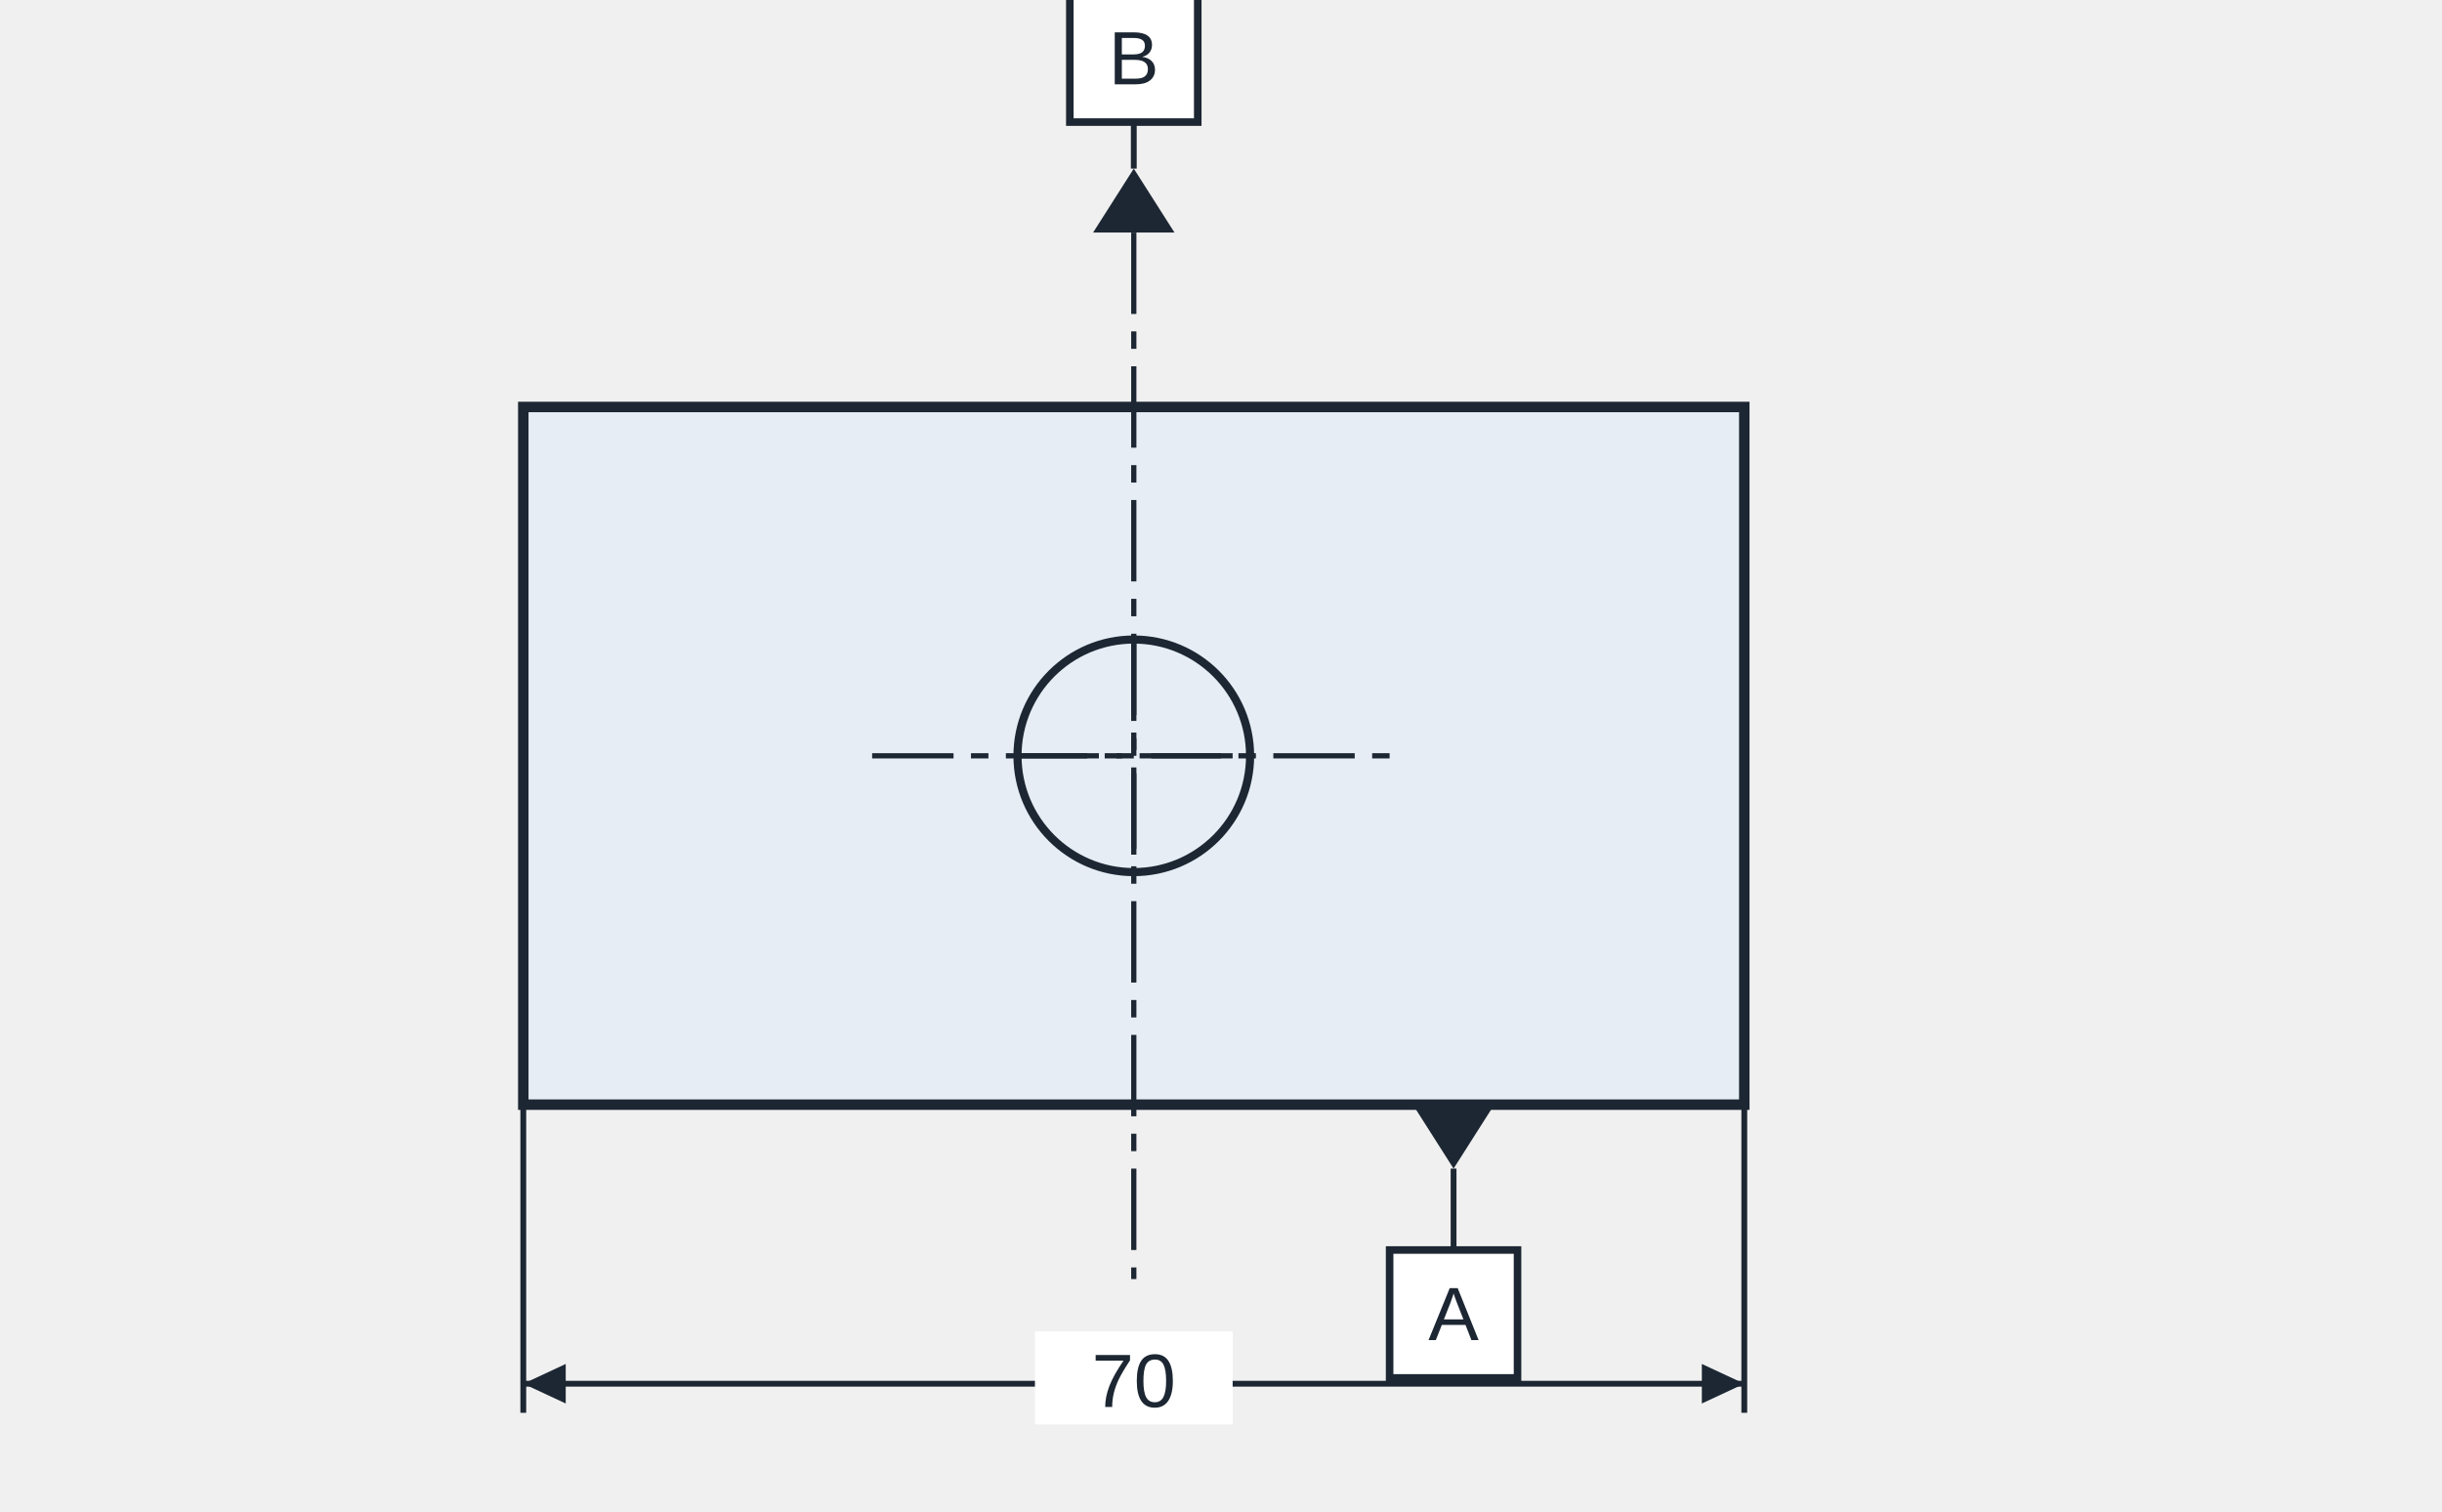
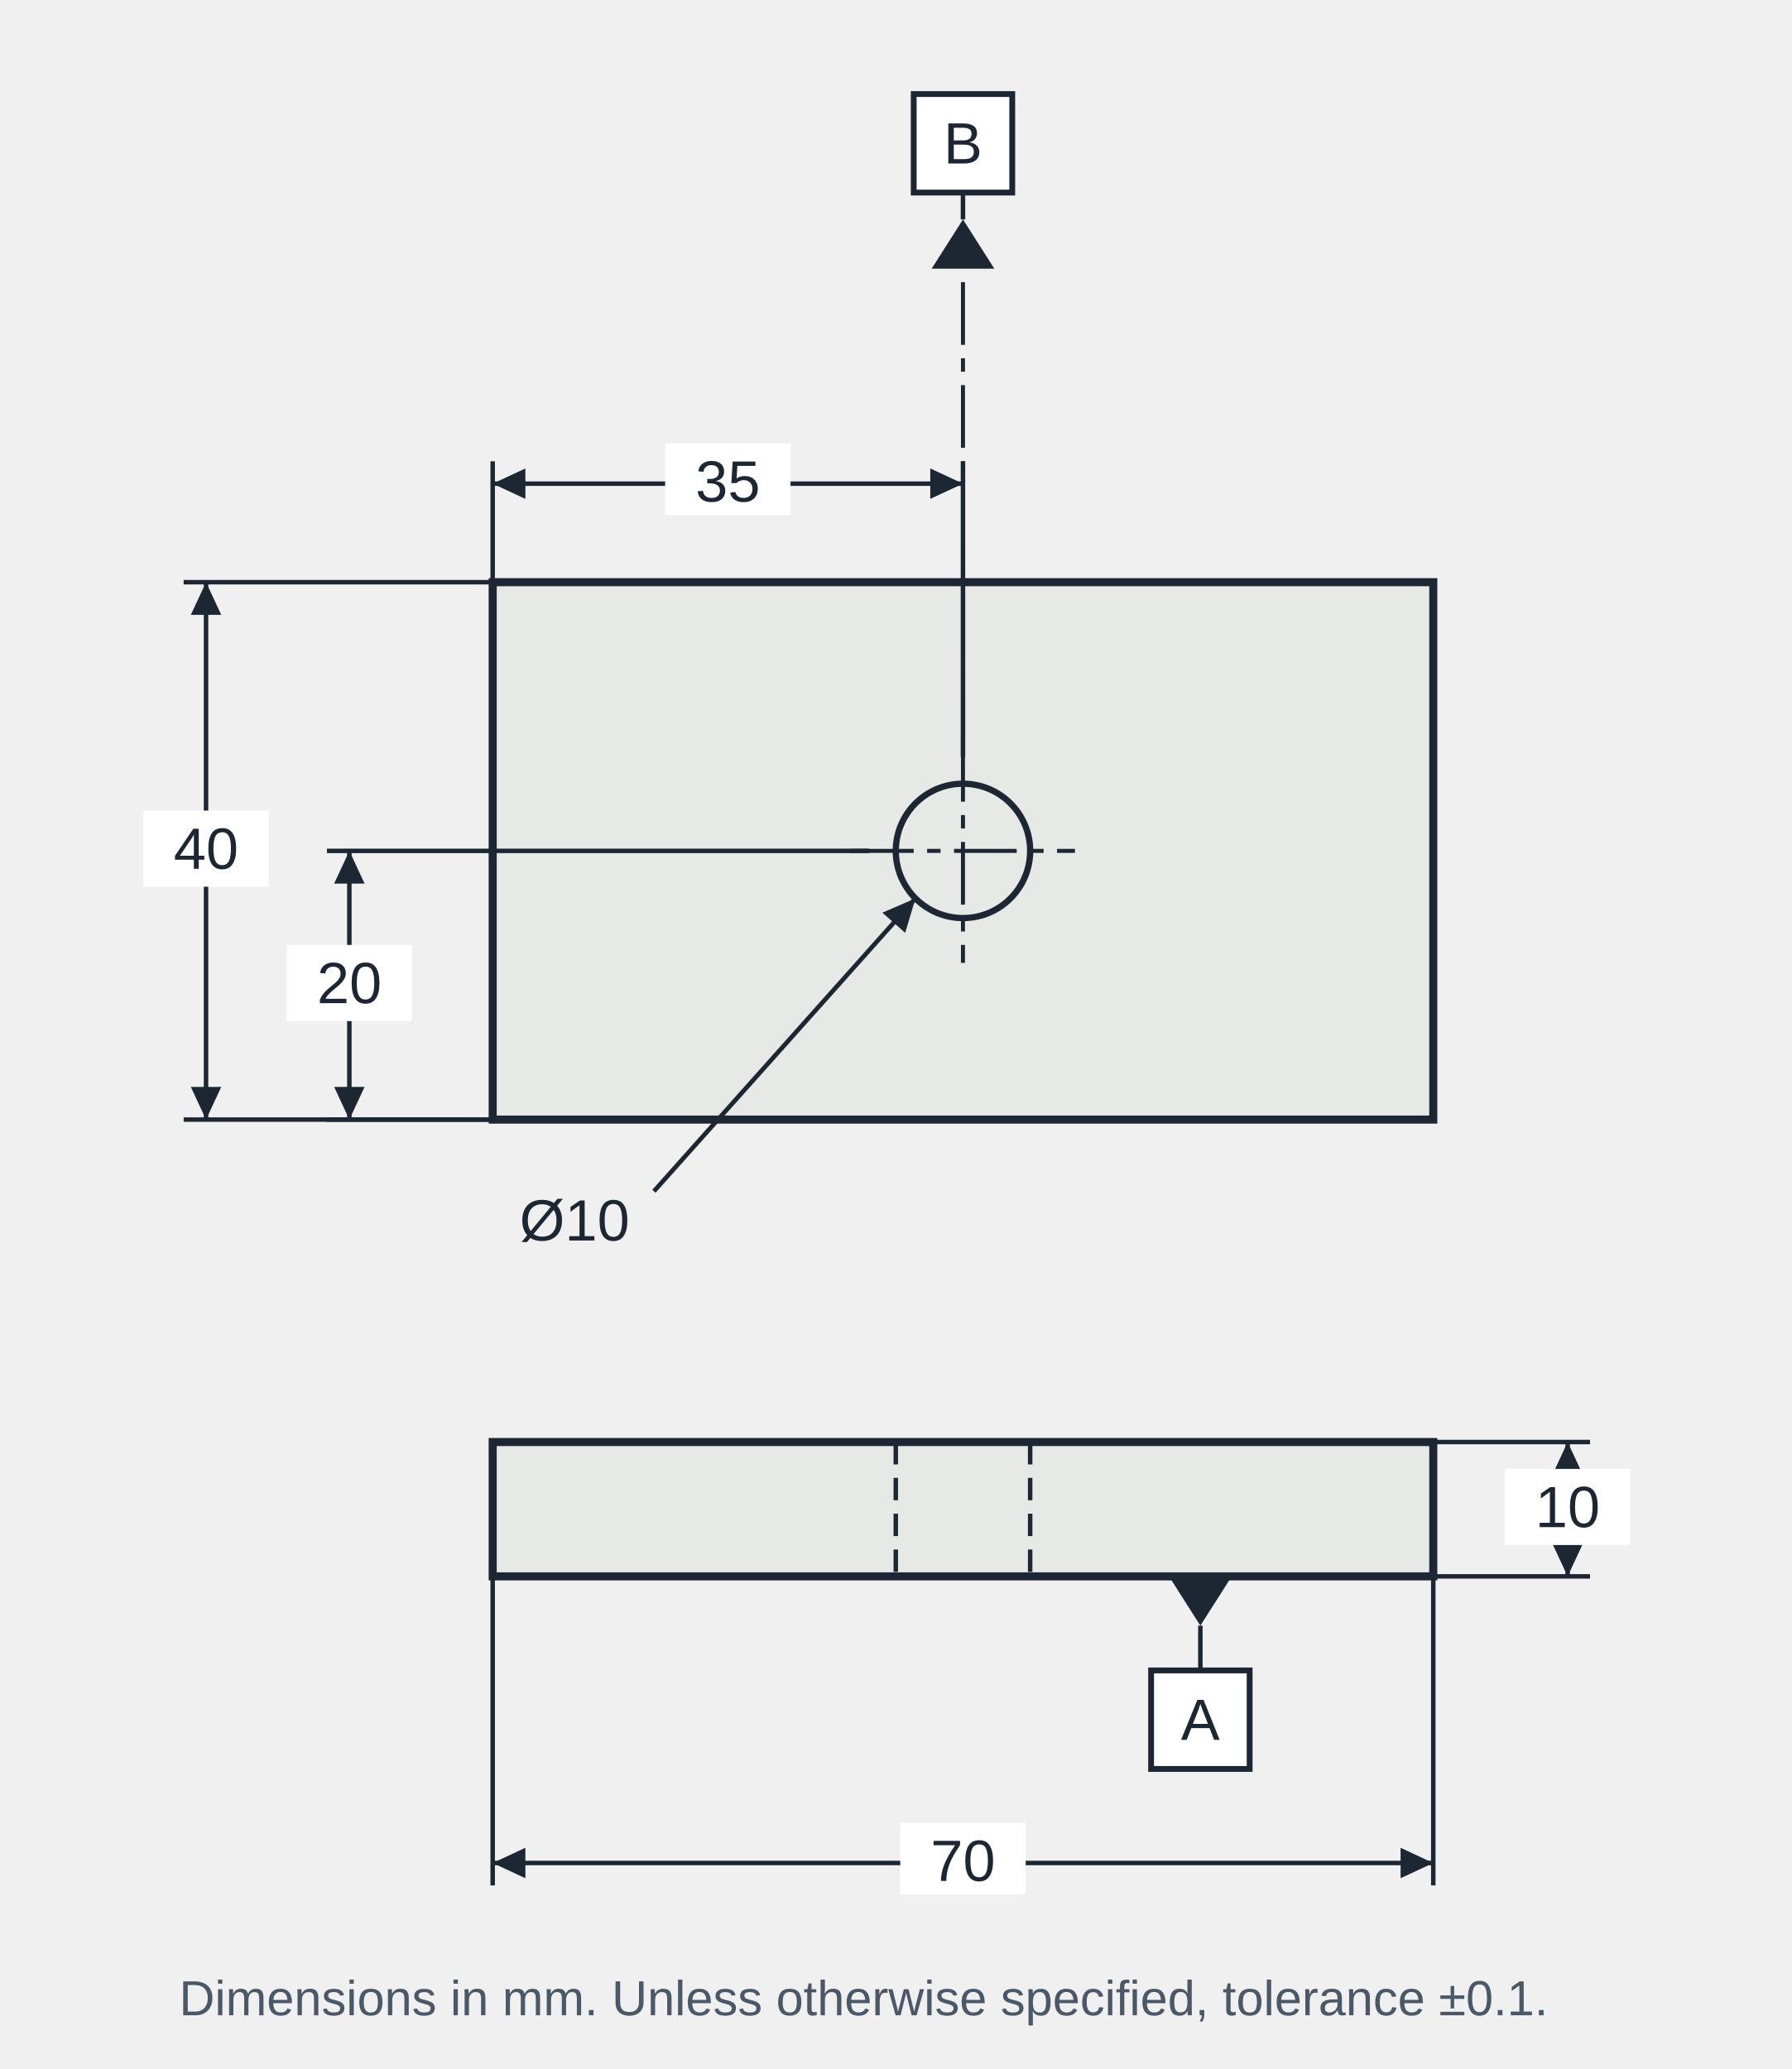
- <svg xmlns="http://www.w3.org/2000/svg" viewBox="0 0 420 260" role="img" aria-label="Plate with a hole; datum feature symbol B is attached to the hole's center line">
+ <svg xmlns="http://www.w3.org/2000/svg" viewBox="0 0 400 462" role="img" aria-label="Plate with a 10 mm hole; datum feature symbol B is attached to the end of the hole's center line">
  <style>
- .d-part{fill:#e6edf5;stroke:#1d2733;stroke-width:1.8}
+ .d-part{fill:#e7e9e6;stroke:#1d2733;stroke-width:1.8}
.d-ln{stroke:#1d2733;stroke-width:1.4;fill:none}
.d-thin{stroke:#1d2733;stroke-width:1;fill:none}
.d-center{stroke:#1d2733;stroke-width:0.9;fill:none;stroke-dasharray:14 3 3 3}
.d-zone{stroke:#b42318;stroke-width:1.4;fill:none;stroke-dasharray:6 4}
.d-zonefill{fill:#b42318;fill-opacity:0.08;stroke:none}
.d-txt{font-family:Arial,Helvetica,sans-serif;font-size:13px;fill:#1d2733}
.d-small{font-family:Arial,Helvetica,sans-serif;font-size:11px;fill:#4a5868}
.d-fill{fill:#1d2733;stroke:none}
.d-box{fill:#fff;stroke:#1d2733;stroke-width:1.3}
</style>
-   <rect x="90" y="70" width="210" height="120" class="d-part" />
-   <circle cx="195" cy="130" r="20" fill="#fff" class="d-ln" />
-   <line x1="175" y1="130" x2="215" y2="130" class="d-center" />
-   <line x1="195" y1="110" x2="195" y2="150" class="d-center" />
-   <line x1="195" y1="40" x2="195" y2="220" class="d-center" />
-   <line x1="150" y1="130" x2="240" y2="130" class="d-center" />
-   <polygon points="202,40 188,40 195,29" class="d-fill" />
-   <line x1="195" y1="29" x2="195" y2="21" class="d-thin" />
-   <rect x="184" y="-1" width="22" height="22" class="d-box" />
-   <text x="195" y="14.5" class="d-txt" text-anchor="middle">B</text>
-   <polygon points="243,190 257,190 250,201" class="d-fill" />
-   <line x1="250" y1="201" x2="250" y2="215" class="d-thin" />
-   <rect x="239" y="215" width="22" height="22" class="d-box" />
-   <text x="250" y="230.5" class="d-txt" text-anchor="middle">A</text>
-   <line x1="90" y1="190" x2="90" y2="243" class="d-thin" />
-   <line x1="300" y1="190" x2="300" y2="243" class="d-thin" />
-   <line x1="90" y1="238" x2="300" y2="238" class="d-thin" />
-   <polygon points="90.0,238.0 97.3,234.6 97.3,241.4" class="d-fill" />
-   <polygon points="300.0,238.0 292.7,241.4 292.7,234.6" class="d-fill" />
-   <rect x="178.0" y="229" width="34" height="16" fill="#fff" />
-   <text x="195.0" y="242" class="d-txt" text-anchor="middle">70</text>
+   <rect x="110" y="130" width="210" height="120" class="d-part" />
+   <rect x="110" y="322" width="210" height="30" class="d-part" />
+   <polygon points="261,352 275,352 268,363" class="d-fill" />
+   <line x1="268" y1="363" x2="268" y2="373" class="d-thin" />
+   <rect x="257" y="373" width="22" height="22" class="d-box" />
+   <text x="268" y="388.5" class="d-txt" text-anchor="middle">A</text>
+   <circle cx="215" cy="190" r="15.0" fill="#fff" class="d-ln" />
+   <line x1="190.0" y1="190" x2="240.0" y2="190" class="d-center" />
+   <line x1="215" y1="165.0" x2="215" y2="215.0" class="d-center" />
+   <line x1="200.0" y1="322" x2="200.0" y2="352" class="d-thin" stroke-dasharray="5 3" />
+   <line x1="230.0" y1="322" x2="230.0" y2="352" class="d-thin" stroke-dasharray="5 3" />
+   <line x1="110" y1="130" x2="110" y2="103" class="d-thin" />
+   <line x1="215" y1="169.0" x2="215" y2="103" class="d-thin" />
+   <line x1="110" y1="108" x2="215" y2="108" class="d-thin" />
+   <polygon points="110.0,108.0 117.3,104.6 117.3,111.4" class="d-fill" />
+   <polygon points="215.0,108.0 207.7,111.4 207.7,104.6" class="d-fill" />
+   <rect x="148.5" y="99" width="28" height="16" fill="#fff" />
+   <text x="162.5" y="112" class="d-txt" text-anchor="middle">35</text>
+   <line x1="110" y1="250" x2="73" y2="250" class="d-thin" />
+   <line x1="194.0" y1="190" x2="73" y2="190" class="d-thin" />
+   <line x1="78" y1="190" x2="78" y2="250" class="d-thin" />
+   <polygon points="78.0,190.0 81.4,197.3 74.6,197.3" class="d-fill" />
+   <polygon points="78.0,250.0 74.6,242.7 81.4,242.7" class="d-fill" />
+   <rect x="64.0" y="211.0" width="28" height="17" fill="#fff" />
+   <text x="78" y="224.0" class="d-txt" text-anchor="middle">20</text>
+   <text x="116" y="277" class="d-txt" text-anchor="start">Ø10</text>
+   <polyline points="146,266 204.393,200.607" class="d-thin" />
+   <polygon points="204.4,200.6 202.1,208.3 197.0,203.8" class="d-fill" />
+   <line x1="110" y1="130" x2="41" y2="130" class="d-thin" />
+   <line x1="110" y1="250" x2="41" y2="250" class="d-thin" />
+   <line x1="46" y1="130" x2="46" y2="250" class="d-thin" />
+   <polygon points="46.0,130.0 49.4,137.3 42.6,137.3" class="d-fill" />
+   <polygon points="46.0,250.0 42.6,242.7 49.4,242.7" class="d-fill" />
+   <rect x="32.0" y="181.0" width="28" height="17" fill="#fff" />
+   <text x="46" y="194.0" class="d-txt" text-anchor="middle">40</text>
+   <line x1="110" y1="352" x2="110" y2="421" class="d-thin" />
+   <line x1="320" y1="352" x2="320" y2="421" class="d-thin" />
+   <line x1="110" y1="416" x2="320" y2="416" class="d-thin" />
+   <polygon points="110.0,416.0 117.3,412.6 117.3,419.4" class="d-fill" />
+   <polygon points="320.0,416.0 312.7,419.4 312.7,412.6" class="d-fill" />
+   <rect x="201.0" y="407" width="28" height="16" fill="#fff" />
+   <text x="215.0" y="420" class="d-txt" text-anchor="middle">70</text>
+   <line x1="320" y1="322" x2="355" y2="322" class="d-thin" />
+   <line x1="320" y1="352" x2="355" y2="352" class="d-thin" />
+   <line x1="350" y1="322" x2="350" y2="352" class="d-thin" />
+   <polygon points="350.0,322.0 353.4,329.3 346.6,329.3" class="d-fill" />
+   <polygon points="350.0,352.0 346.6,344.7 353.4,344.7" class="d-fill" />
+   <rect x="336.0" y="328.0" width="28" height="17" fill="#fff" />
+   <text x="350" y="341.0" class="d-txt" text-anchor="middle">10</text>
+   <text x="40" y="450" class="d-small" text-anchor="start">Dimensions in mm. Unless otherwise specified, tolerance ±0.1.</text>
+   <line x1="215" y1="169.0" x2="215" y2="60" class="d-center" />
+   <polygon points="222,60 208,60 215,49" class="d-fill" />
+   <line x1="215" y1="49" x2="215" y2="43" class="d-thin" />
+   <rect x="204" y="21" width="22" height="22" class="d-box" />
+   <text x="215" y="36.5" class="d-txt" text-anchor="middle">B</text>
</svg>
